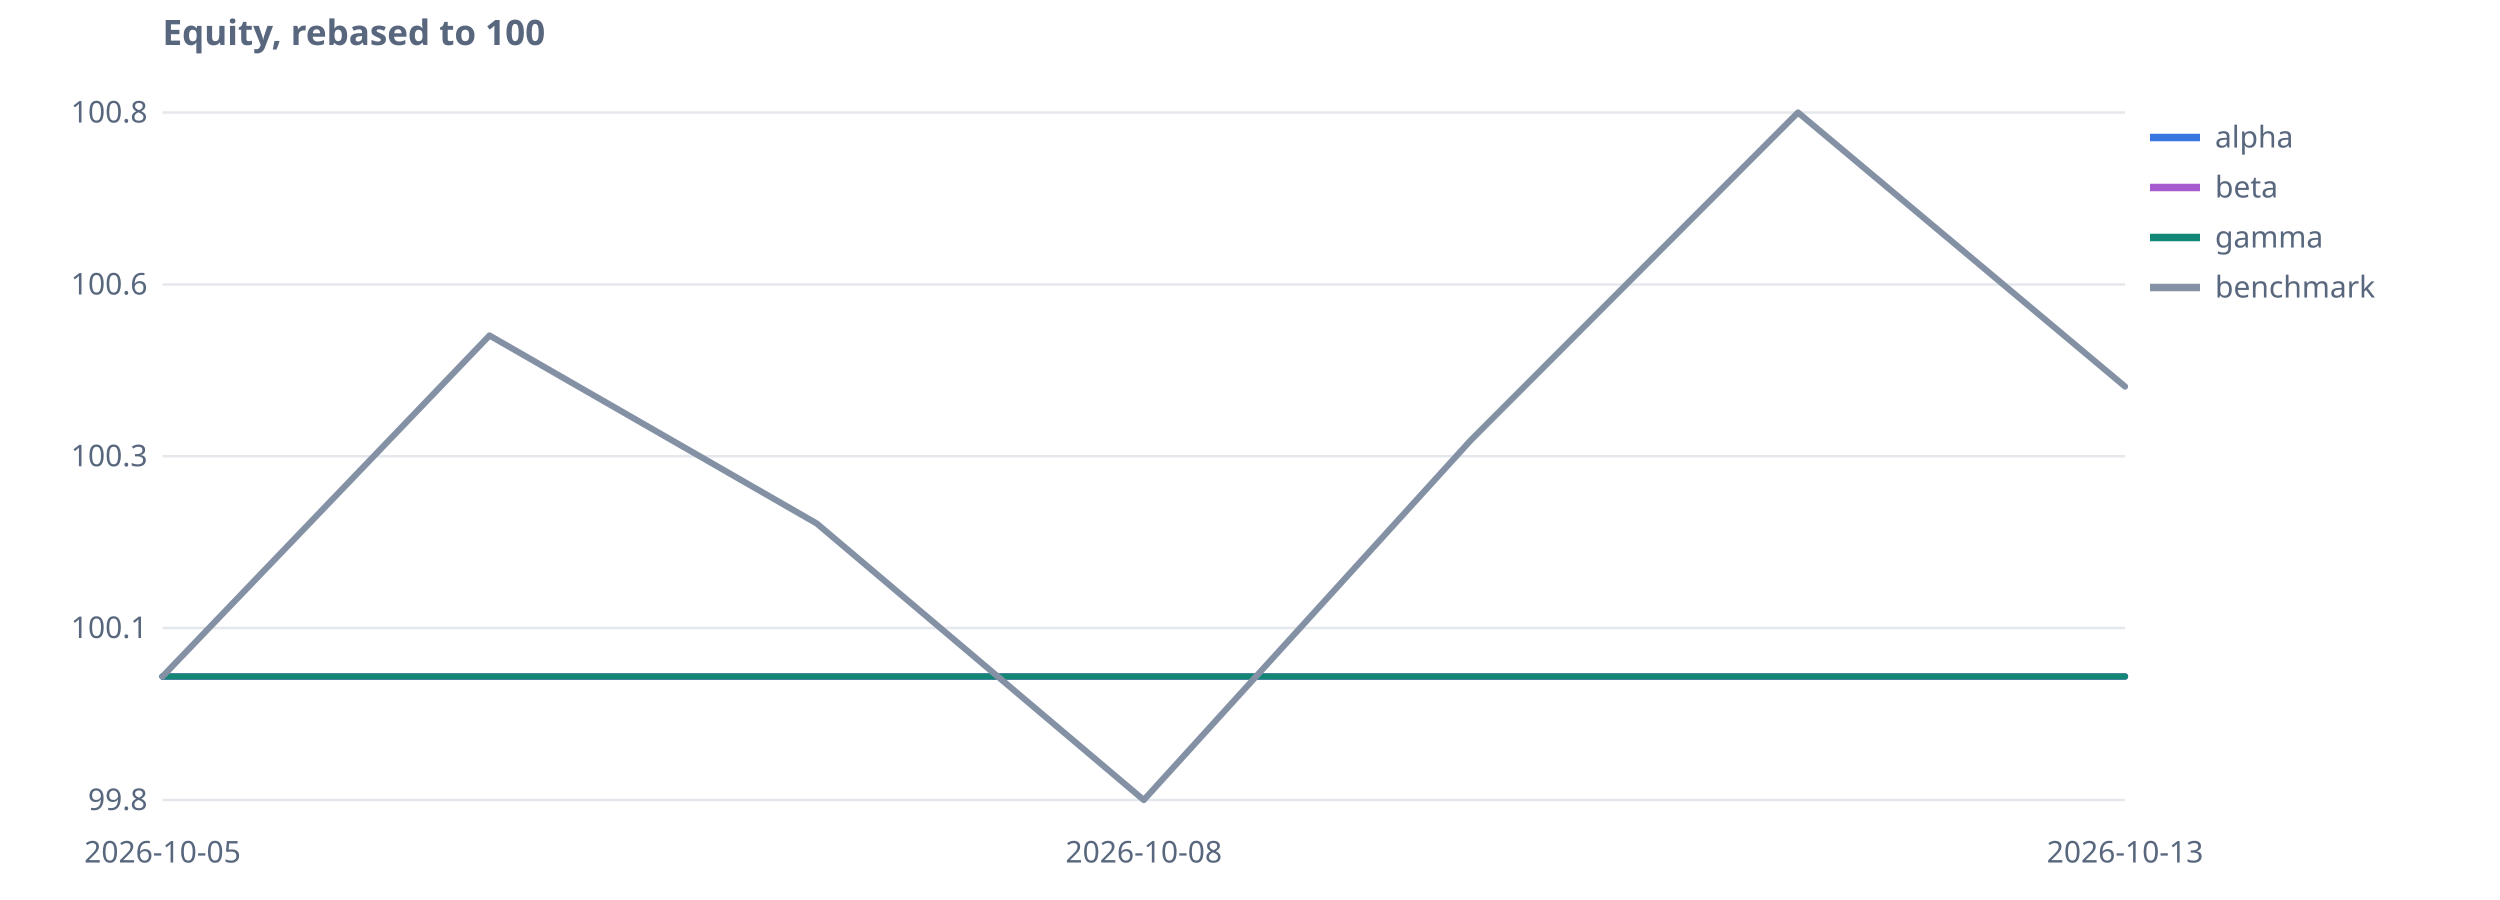
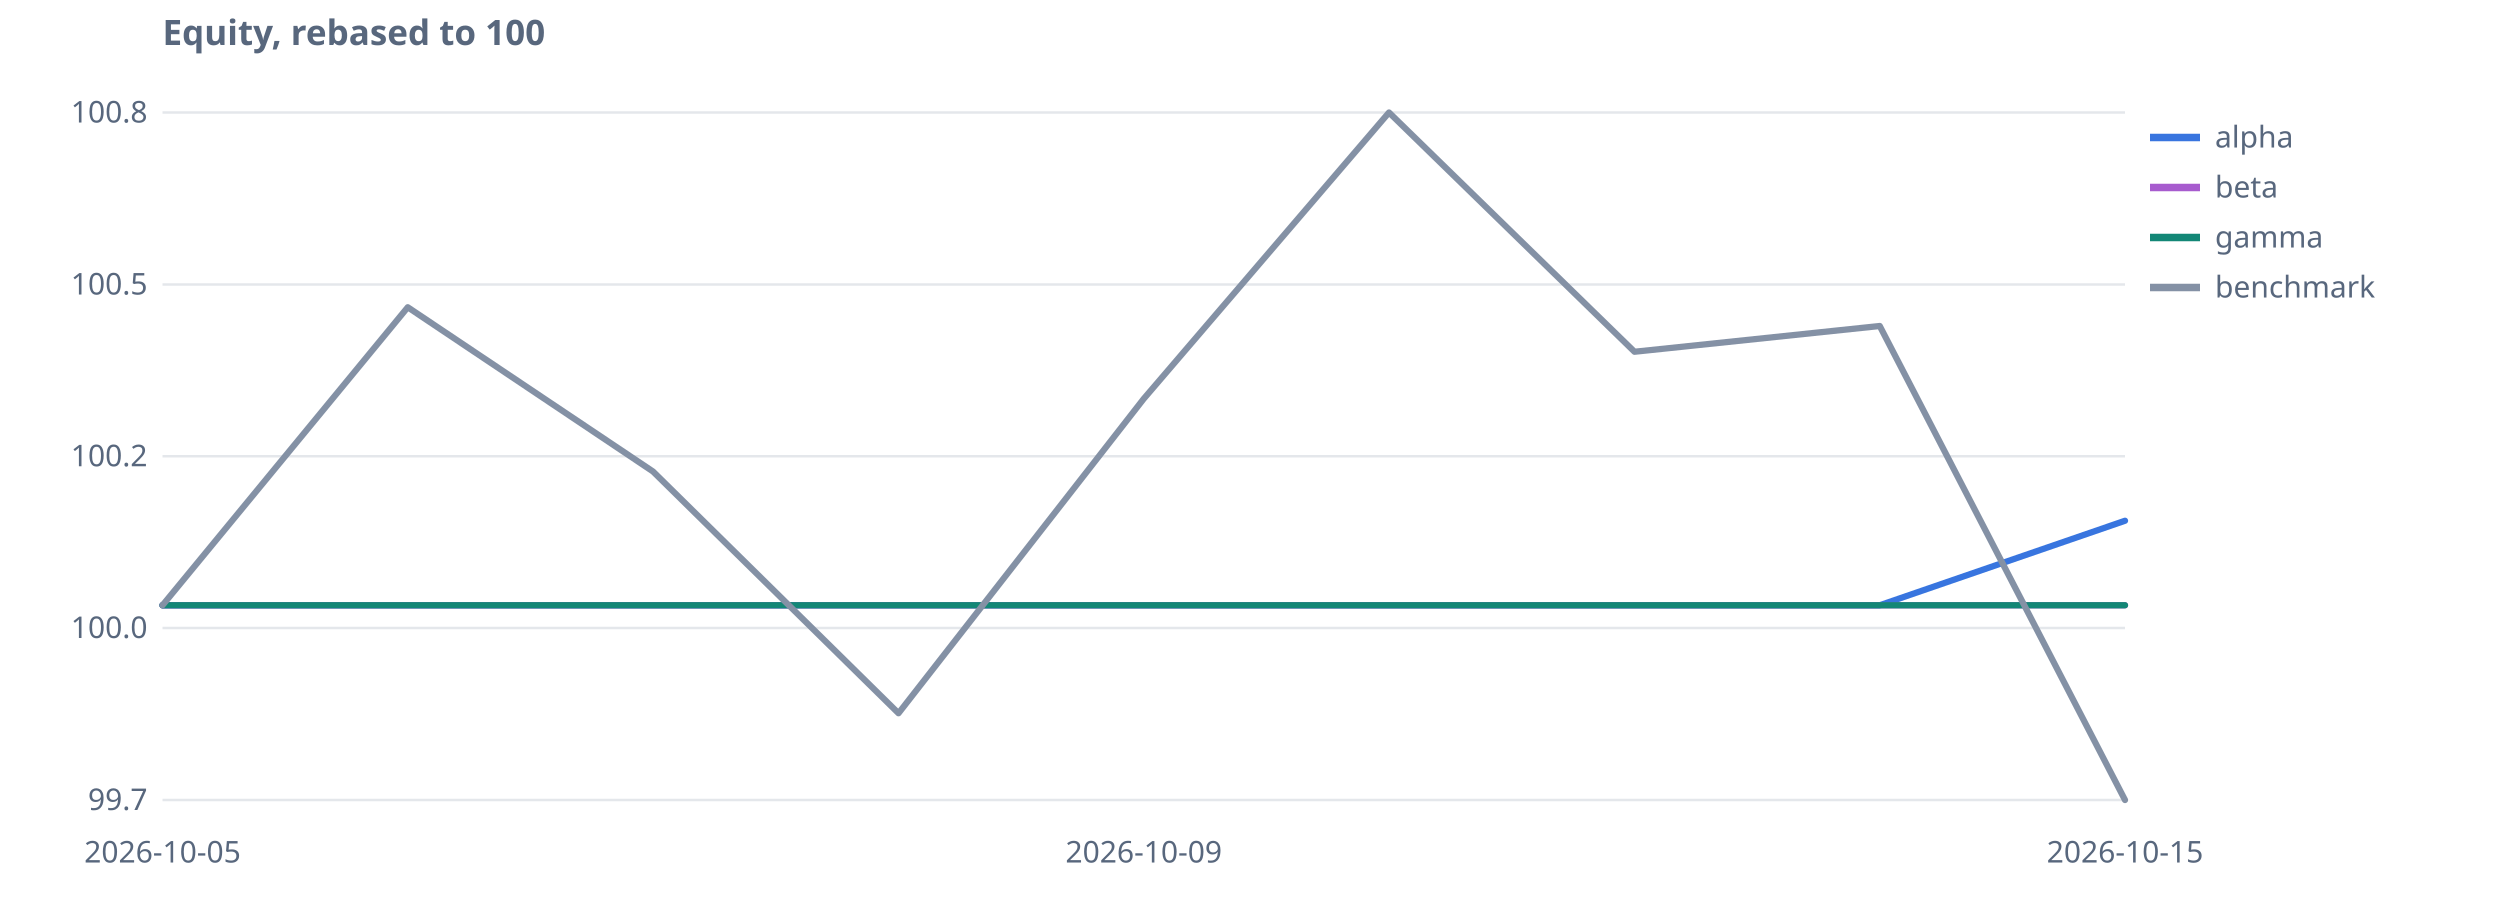
<svg xmlns="http://www.w3.org/2000/svg" width="1000" height="360" viewBox="0 0 1000 360" role="img" font-family="system-ui,sans-serif" font-size="12">
  <style>svg{color:#58677d;background:#fff}text{fill:currentColor}@media(prefers-color-scheme:dark){svg{color:#a0afc4;background:#121c2d}}</style>
  <text x="65" y="18" font-size="14" font-weight="bold">Equity, rebased to 100</text>
  <line x1="65" x2="850" y1="320.0" y2="320.0" stroke="#8491a5" stroke-opacity=".22" />
-   <text x="59" y="324.0" text-anchor="end">99.8</text>
+   <text x="59" y="324.0" text-anchor="end">99.7</text>
  <line x1="65" x2="850" y1="251.2" y2="251.2" stroke="#8491a5" stroke-opacity=".22" />
-   <text x="59" y="255.2" text-anchor="end">100.1</text>
+   <text x="59" y="255.2" text-anchor="end">100.0</text>
  <line x1="65" x2="850" y1="182.5" y2="182.5" stroke="#8491a5" stroke-opacity=".22" />
-   <text x="59" y="186.5" text-anchor="end">100.3</text>
+   <text x="59" y="186.5" text-anchor="end">100.2</text>
  <line x1="65" x2="850" y1="113.8" y2="113.8" stroke="#8491a5" stroke-opacity=".22" />
-   <text x="59" y="117.8" text-anchor="end">100.6</text>
+   <text x="59" y="117.8" text-anchor="end">100.5</text>
  <line x1="65" x2="850" y1="45.0" y2="45.0" stroke="#8491a5" stroke-opacity=".22" />
  <text x="59" y="49.0" text-anchor="end">100.8</text>
  <text x="65.0" y="345" text-anchor="middle">2026-10-05</text>
-   <text x="457.5" y="345" text-anchor="middle">2026-10-08</text>
-   <text x="850.0" y="345" text-anchor="middle">2026-10-13</text>
-   <polyline fill="none" stroke="#3875df" stroke-width="2.5" stroke-linejoin="round" stroke-linecap="round" points="65.0,270.6 195.8,270.6 326.7,270.6 457.5,270.6 588.3,270.6 719.2,270.6 850.0,270.6" />
+   <text x="457.5" y="345" text-anchor="middle">2026-10-09</text>
+   <text x="850.0" y="345" text-anchor="middle">2026-10-15</text>
+   <polyline fill="none" stroke="#3875df" stroke-width="2.5" stroke-linejoin="round" stroke-linecap="round" points="65.0,242.1 163.1,242.1 261.2,242.1 359.4,242.1 457.5,242.1 555.6,242.1 653.8,242.1 751.9,242.1 850.0,208.3" />
  <line x1="860" x2="880" y1="55" y2="55" stroke="#3875df" stroke-width="3" />
  <text x="886" y="59">alpha</text>
-   <polyline fill="none" stroke="#a75bce" stroke-width="2.5" stroke-linejoin="round" stroke-linecap="round" points="65.0,270.6 195.8,270.6 326.7,270.6 457.5,270.6 588.3,270.6 719.2,270.6 850.0,270.6" />
+   <polyline fill="none" stroke="#a75bce" stroke-width="2.5" stroke-linejoin="round" stroke-linecap="round" points="65.0,242.1 163.1,242.1 261.2,242.1 359.4,242.1 457.5,242.1 555.6,242.1 653.8,242.1 751.9,242.1 850.0,242.1" />
  <line x1="860" x2="880" y1="75" y2="75" stroke="#a75bce" stroke-width="3" />
  <text x="886" y="79">beta</text>
-   <polyline fill="none" stroke="#138776" stroke-width="2.5" stroke-linejoin="round" stroke-linecap="round" points="65.0,270.6 195.8,270.6 326.7,270.6 457.5,270.6 588.3,270.6 719.2,270.6 850.0,270.6" />
+   <polyline fill="none" stroke="#138776" stroke-width="2.5" stroke-linejoin="round" stroke-linecap="round" points="65.0,242.1 163.1,242.1 261.2,242.1 359.4,242.1 457.5,242.1 555.6,242.1 653.8,242.1 751.9,242.1 850.0,242.1" />
  <line x1="860" x2="880" y1="95" y2="95" stroke="#138776" stroke-width="3" />
  <text x="886" y="99">gamma</text>
-   <polyline fill="none" stroke="#8491a5" stroke-width="2.5" stroke-linejoin="round" stroke-linecap="round" points="65.0,270.6 195.8,134.2 326.7,209.4 457.5,320.0 588.3,176.1 719.2,45.0 850.0,154.6" />
+   <polyline fill="none" stroke="#8491a5" stroke-width="2.5" stroke-linejoin="round" stroke-linecap="round" points="65.0,242.1 163.1,122.9 261.2,188.6 359.4,285.3 457.5,159.5 555.6,45.0 653.8,140.7 751.9,130.4 850.0,320.0" />
  <line x1="860" x2="880" y1="115" y2="115" stroke="#8491a5" stroke-width="3" />
  <text x="886" y="119">benchmark</text>
</svg>
